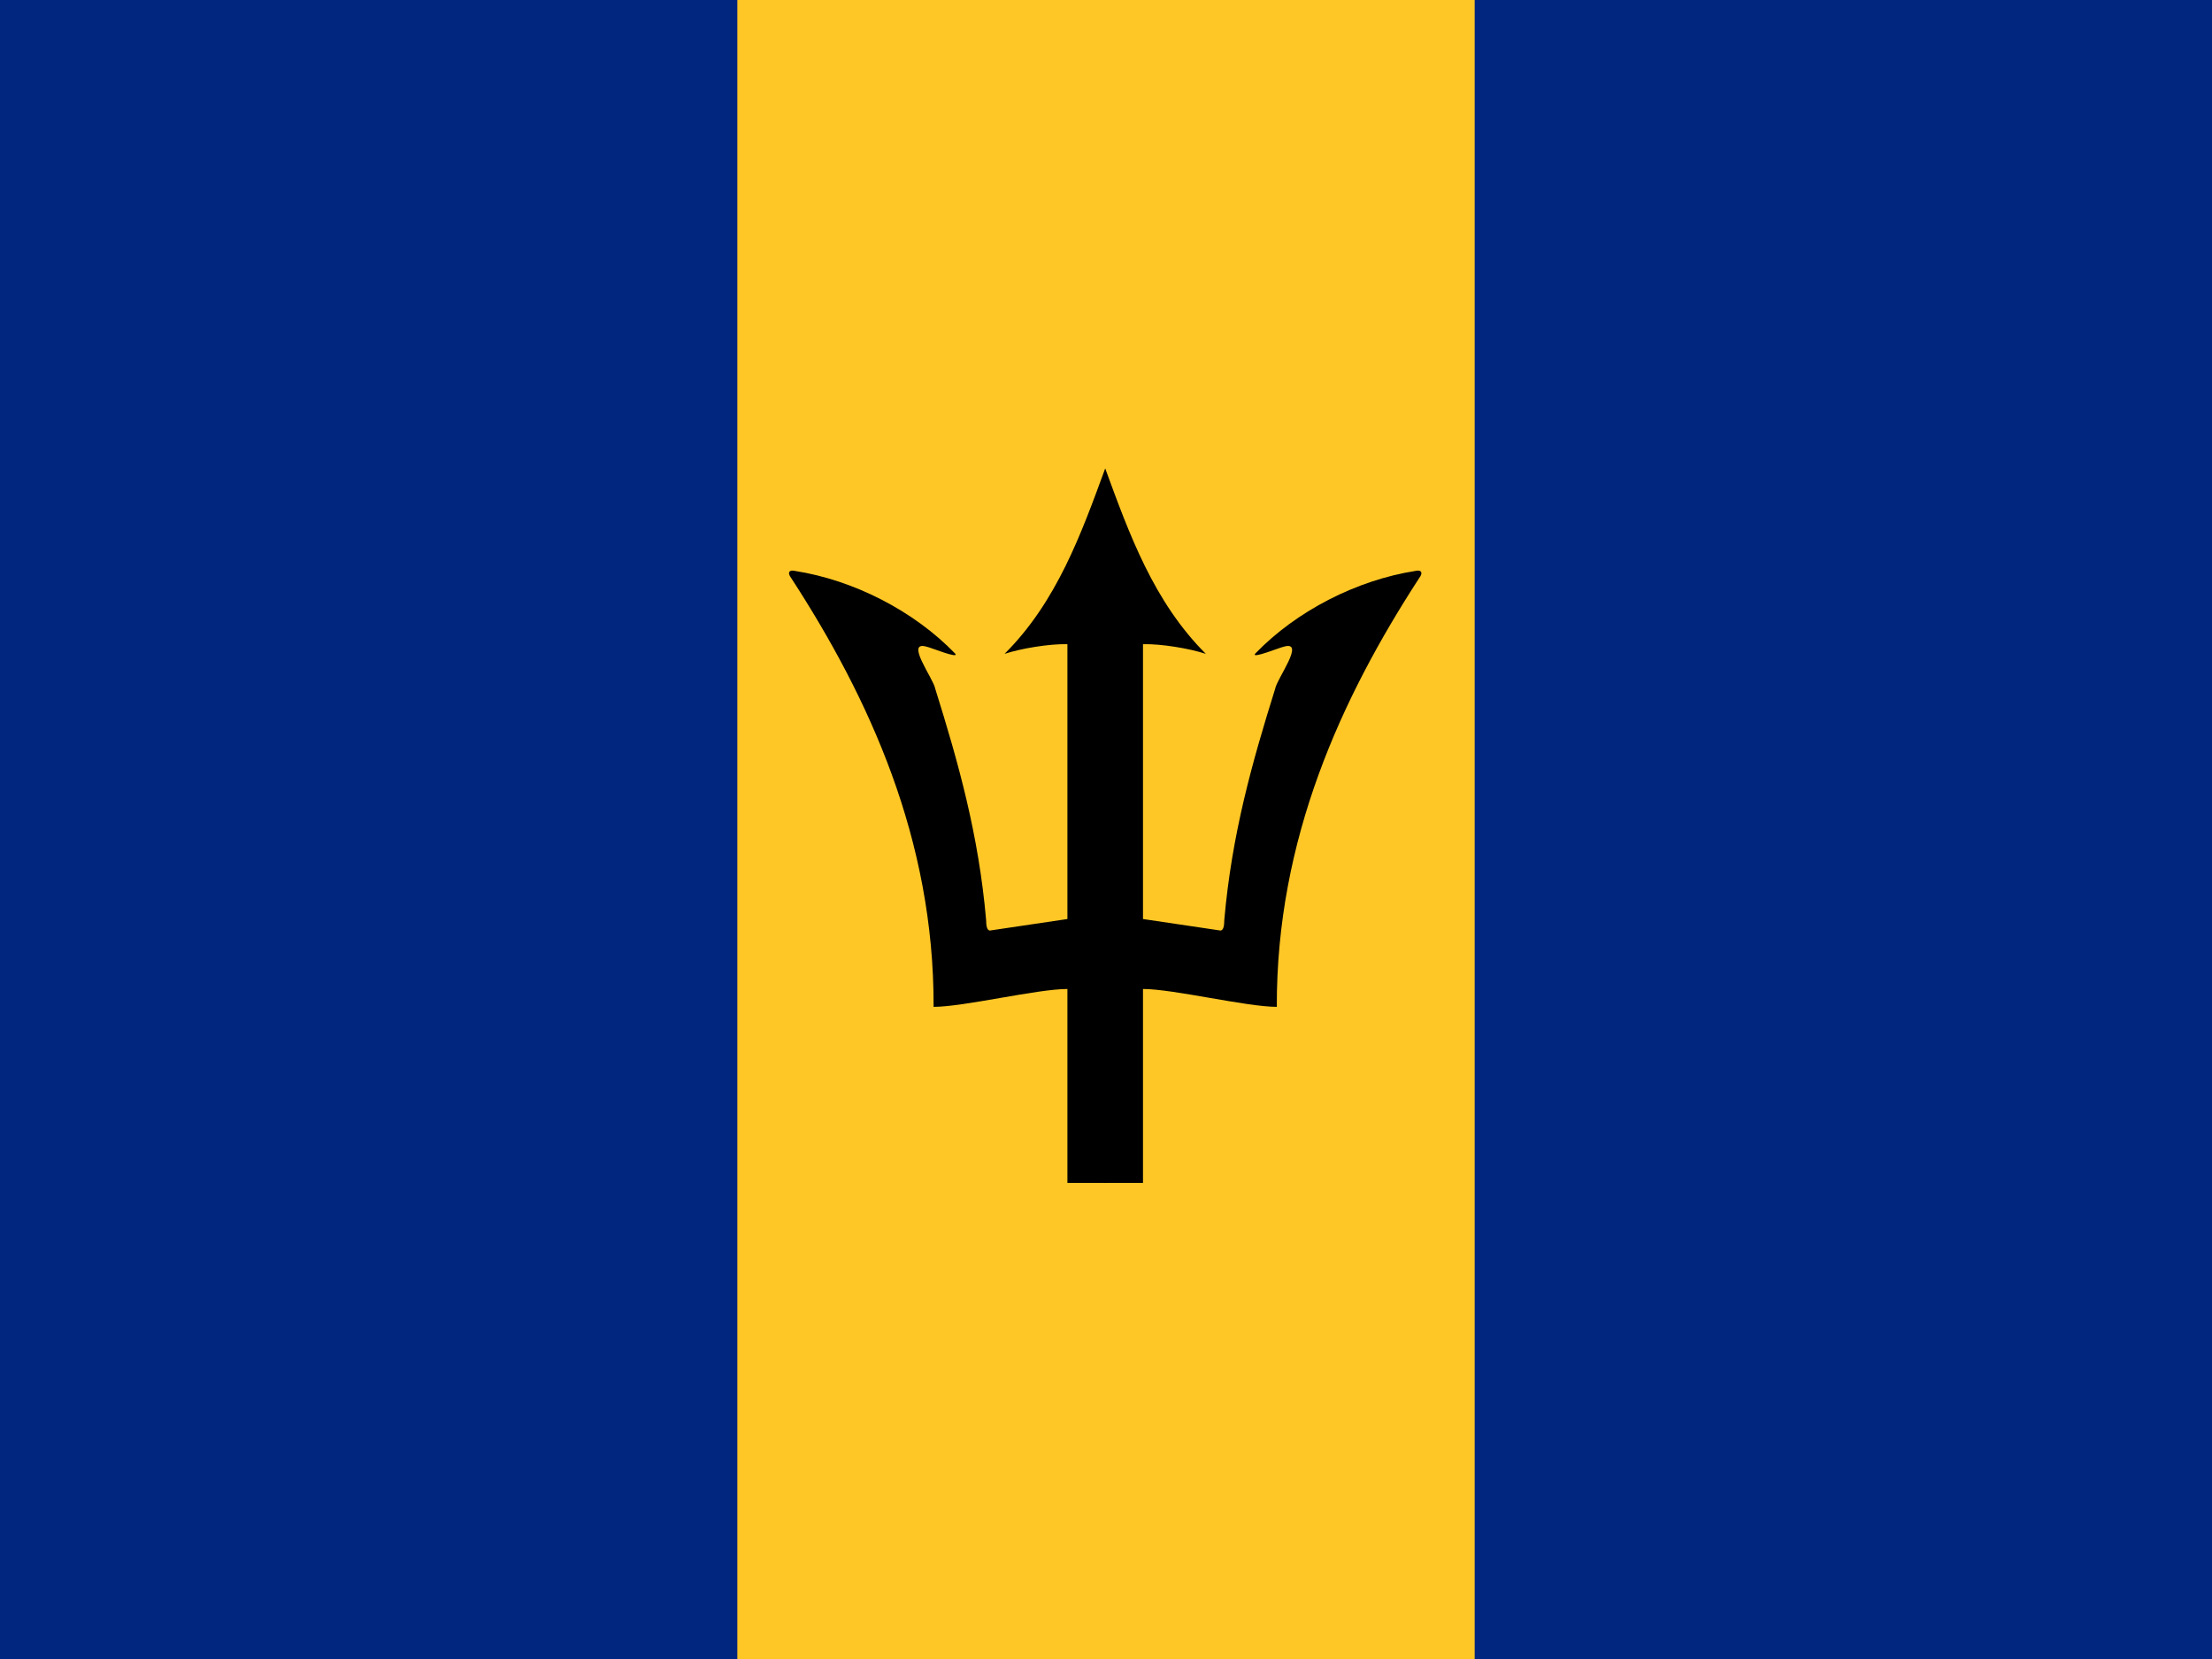
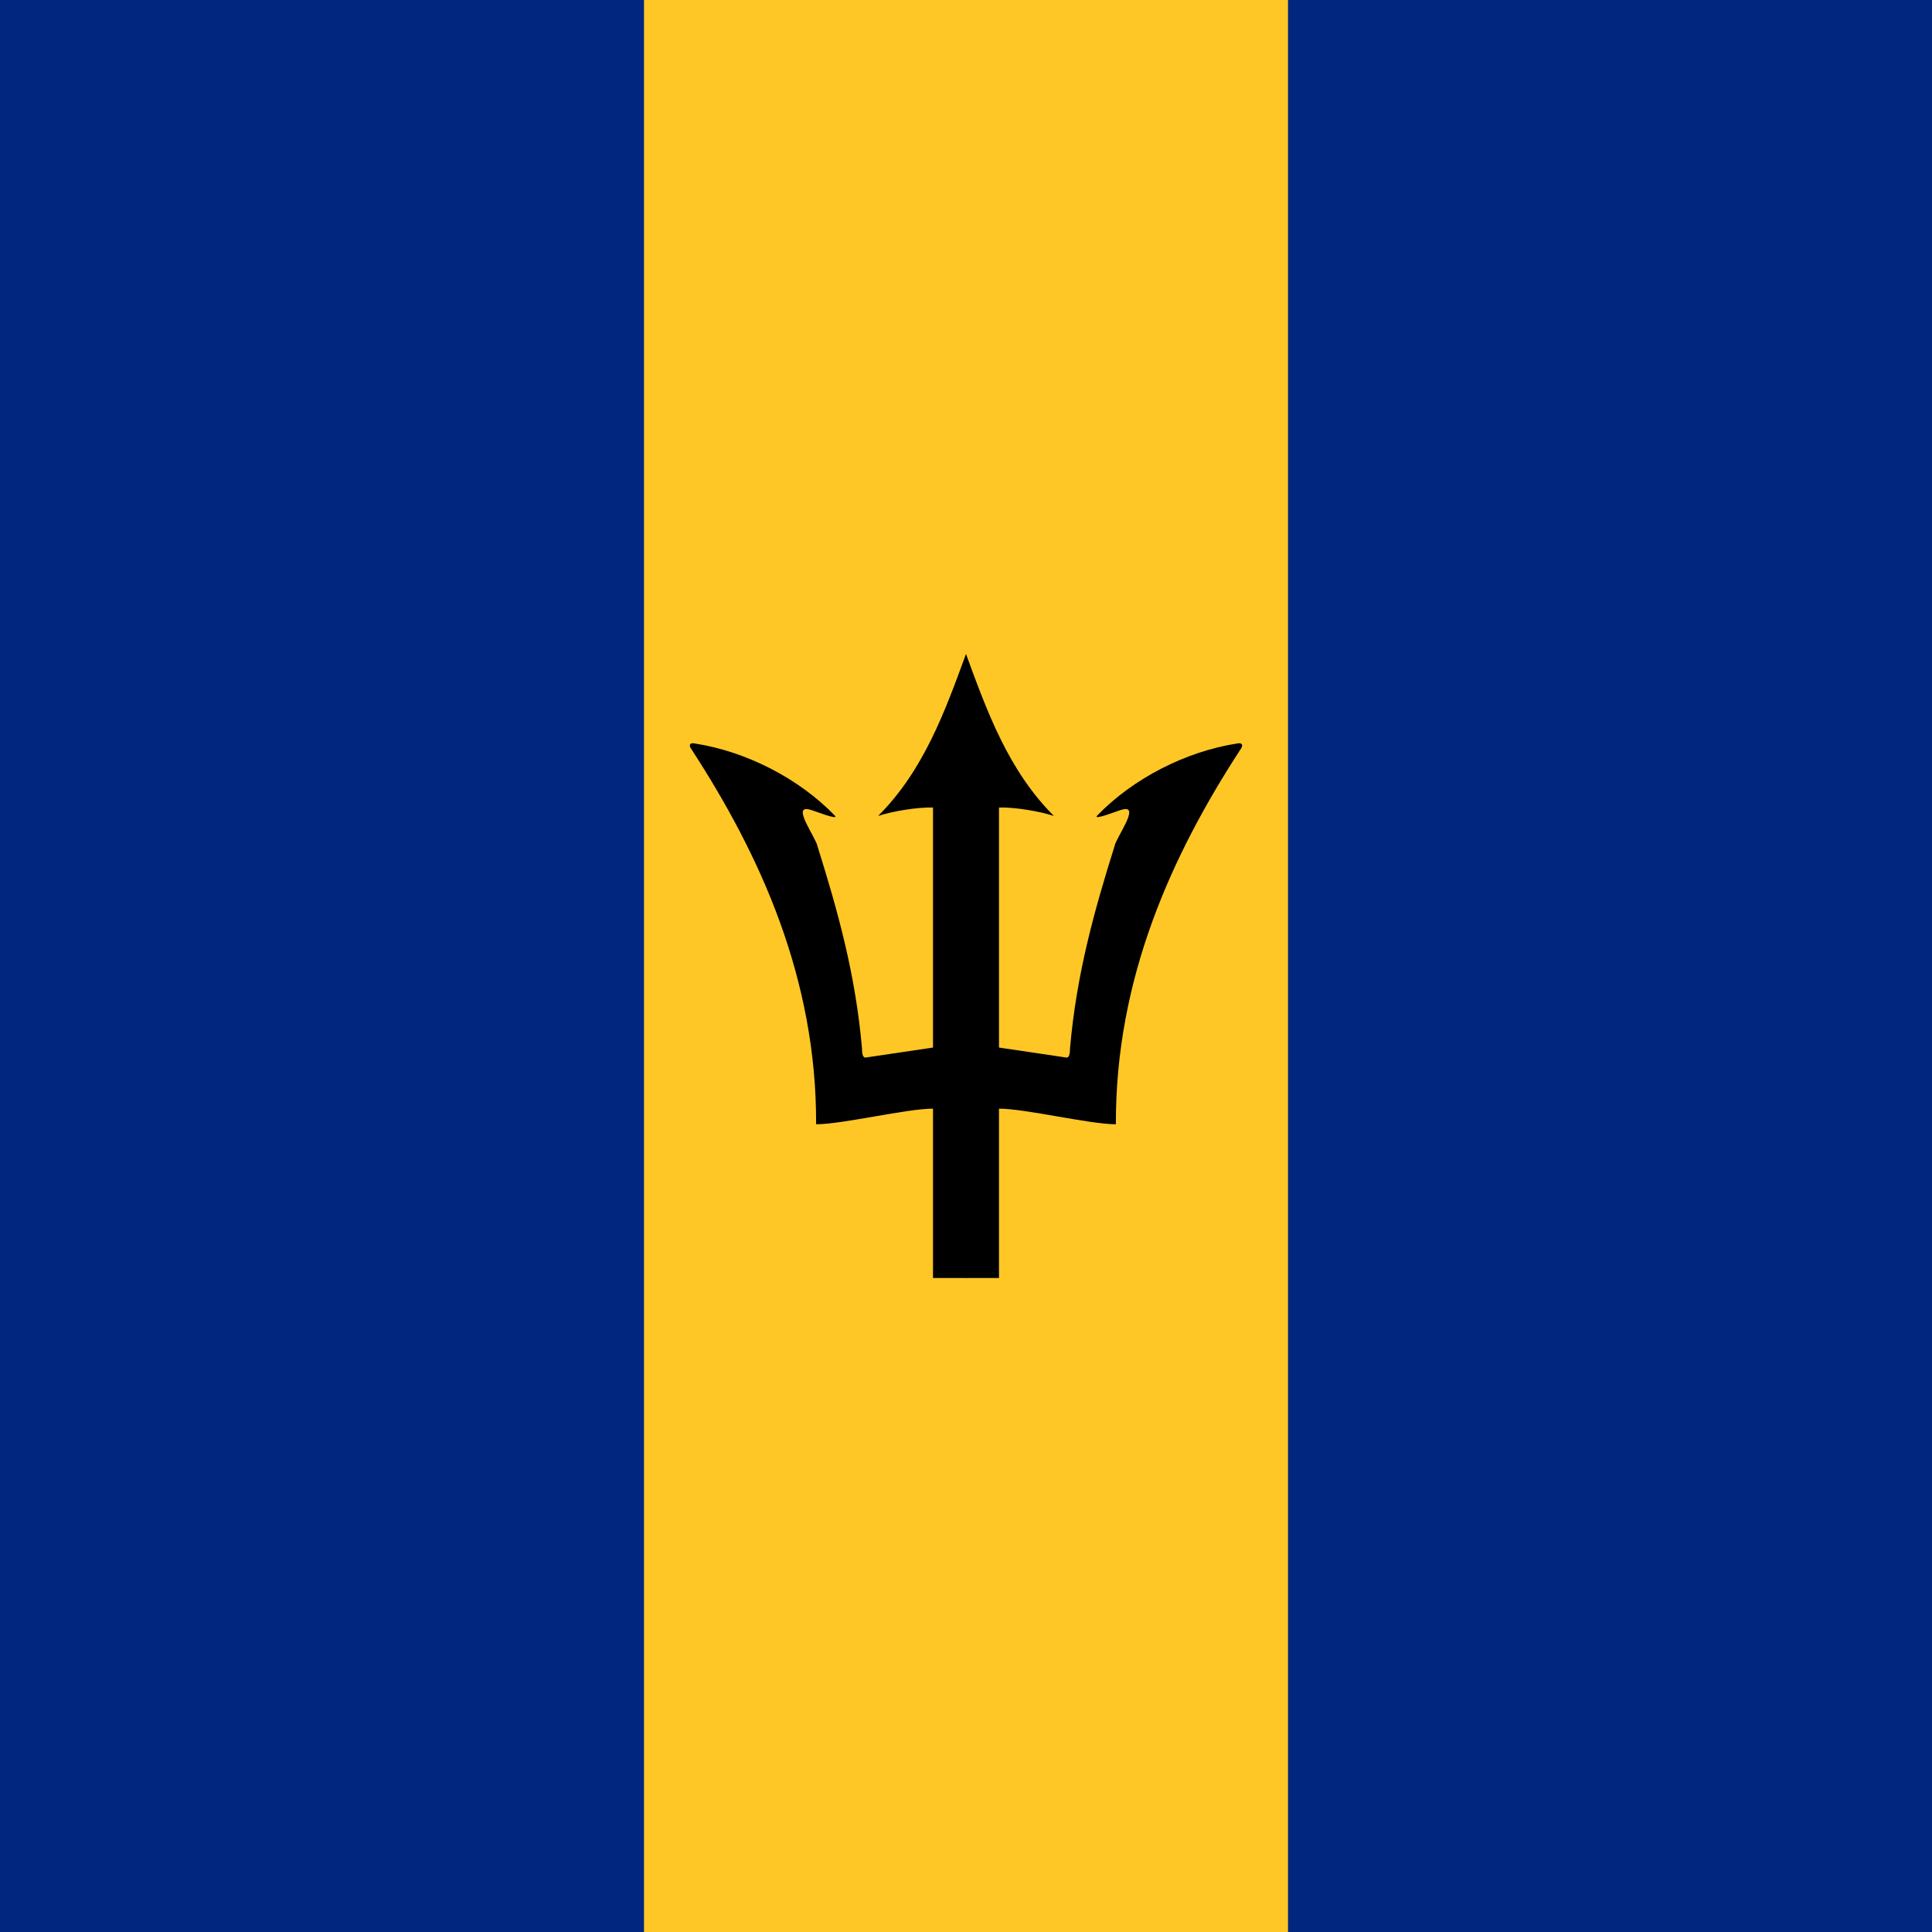
- <svg xmlns="http://www.w3.org/2000/svg" xmlns:xlink="http://www.w3.org/1999/xlink" height="480" width="640">
-   <path fill="#00267f" d="M0 0h640v480H0z" />
-   <path fill="#ffc726" d="M213.333 0h213.333v480H213.333z" />
-   <path id="a" d="M319.77 135.527c-6.933 18.907-14 38.587-29.12 53.654 4.694-1.546 12.907-2.933 18.187-2.8v79.52l-22.453 3.334c-.8-.08-1.067-1.333-1.067-3.04-2.16-24.693-8-45.44-14.72-66.907-.48-2.933-8.987-14.133-2.427-12.16.8.107 9.574 3.68 8.187 1.974-11.947-12.373-29.413-21.28-46.373-23.92-1.494-.373-2.374.374-1.04 2.107 22.506 34.64 41.333 75.52 41.173 124.027 8.747 0 29.947-5.173 38.72-5.173v56.107h11.067l2.533-156.693z" />
-   <use height="100%" width="100%" xlink:href="#a" transform="matrix(-1 0 0 1 639.54 0)" />
+ <svg xmlns="http://www.w3.org/2000/svg" xmlns:xlink="http://www.w3.org/1999/xlink" height="512" width="512">
+   <path fill="#00267f" d="M0-.2h512V512H0z" />
+   <path fill="#ffc726" d="M170.667-.2h170.667V512H170.667z" />
+   <path id="a" d="M256 173.312c-5.547 15.125-11.2 30.87-23.296 42.923 3.755-1.238 10.325-2.347 14.55-2.24v63.616l-17.963 2.667c-.64-.064-.853-1.066-.853-2.432-1.728-19.754-6.4-36.352-11.776-53.525-.383-2.347-7.188-11.307-1.94-9.728.64.085 7.66 2.944 6.55 1.58-9.558-9.9-23.53-17.025-37.1-19.137-1.194-.3-1.898.298-.83 1.685 18.004 27.712 33.065 60.416 32.937 99.22 6.998 0 23.958-4.137 30.976-4.137v44.885h8.854l2.026-125.355z" />
+   <use height="100%" width="100%" xlink:href="#a" transform="matrix(-1 0 0 1 512 0)" />
</svg>
